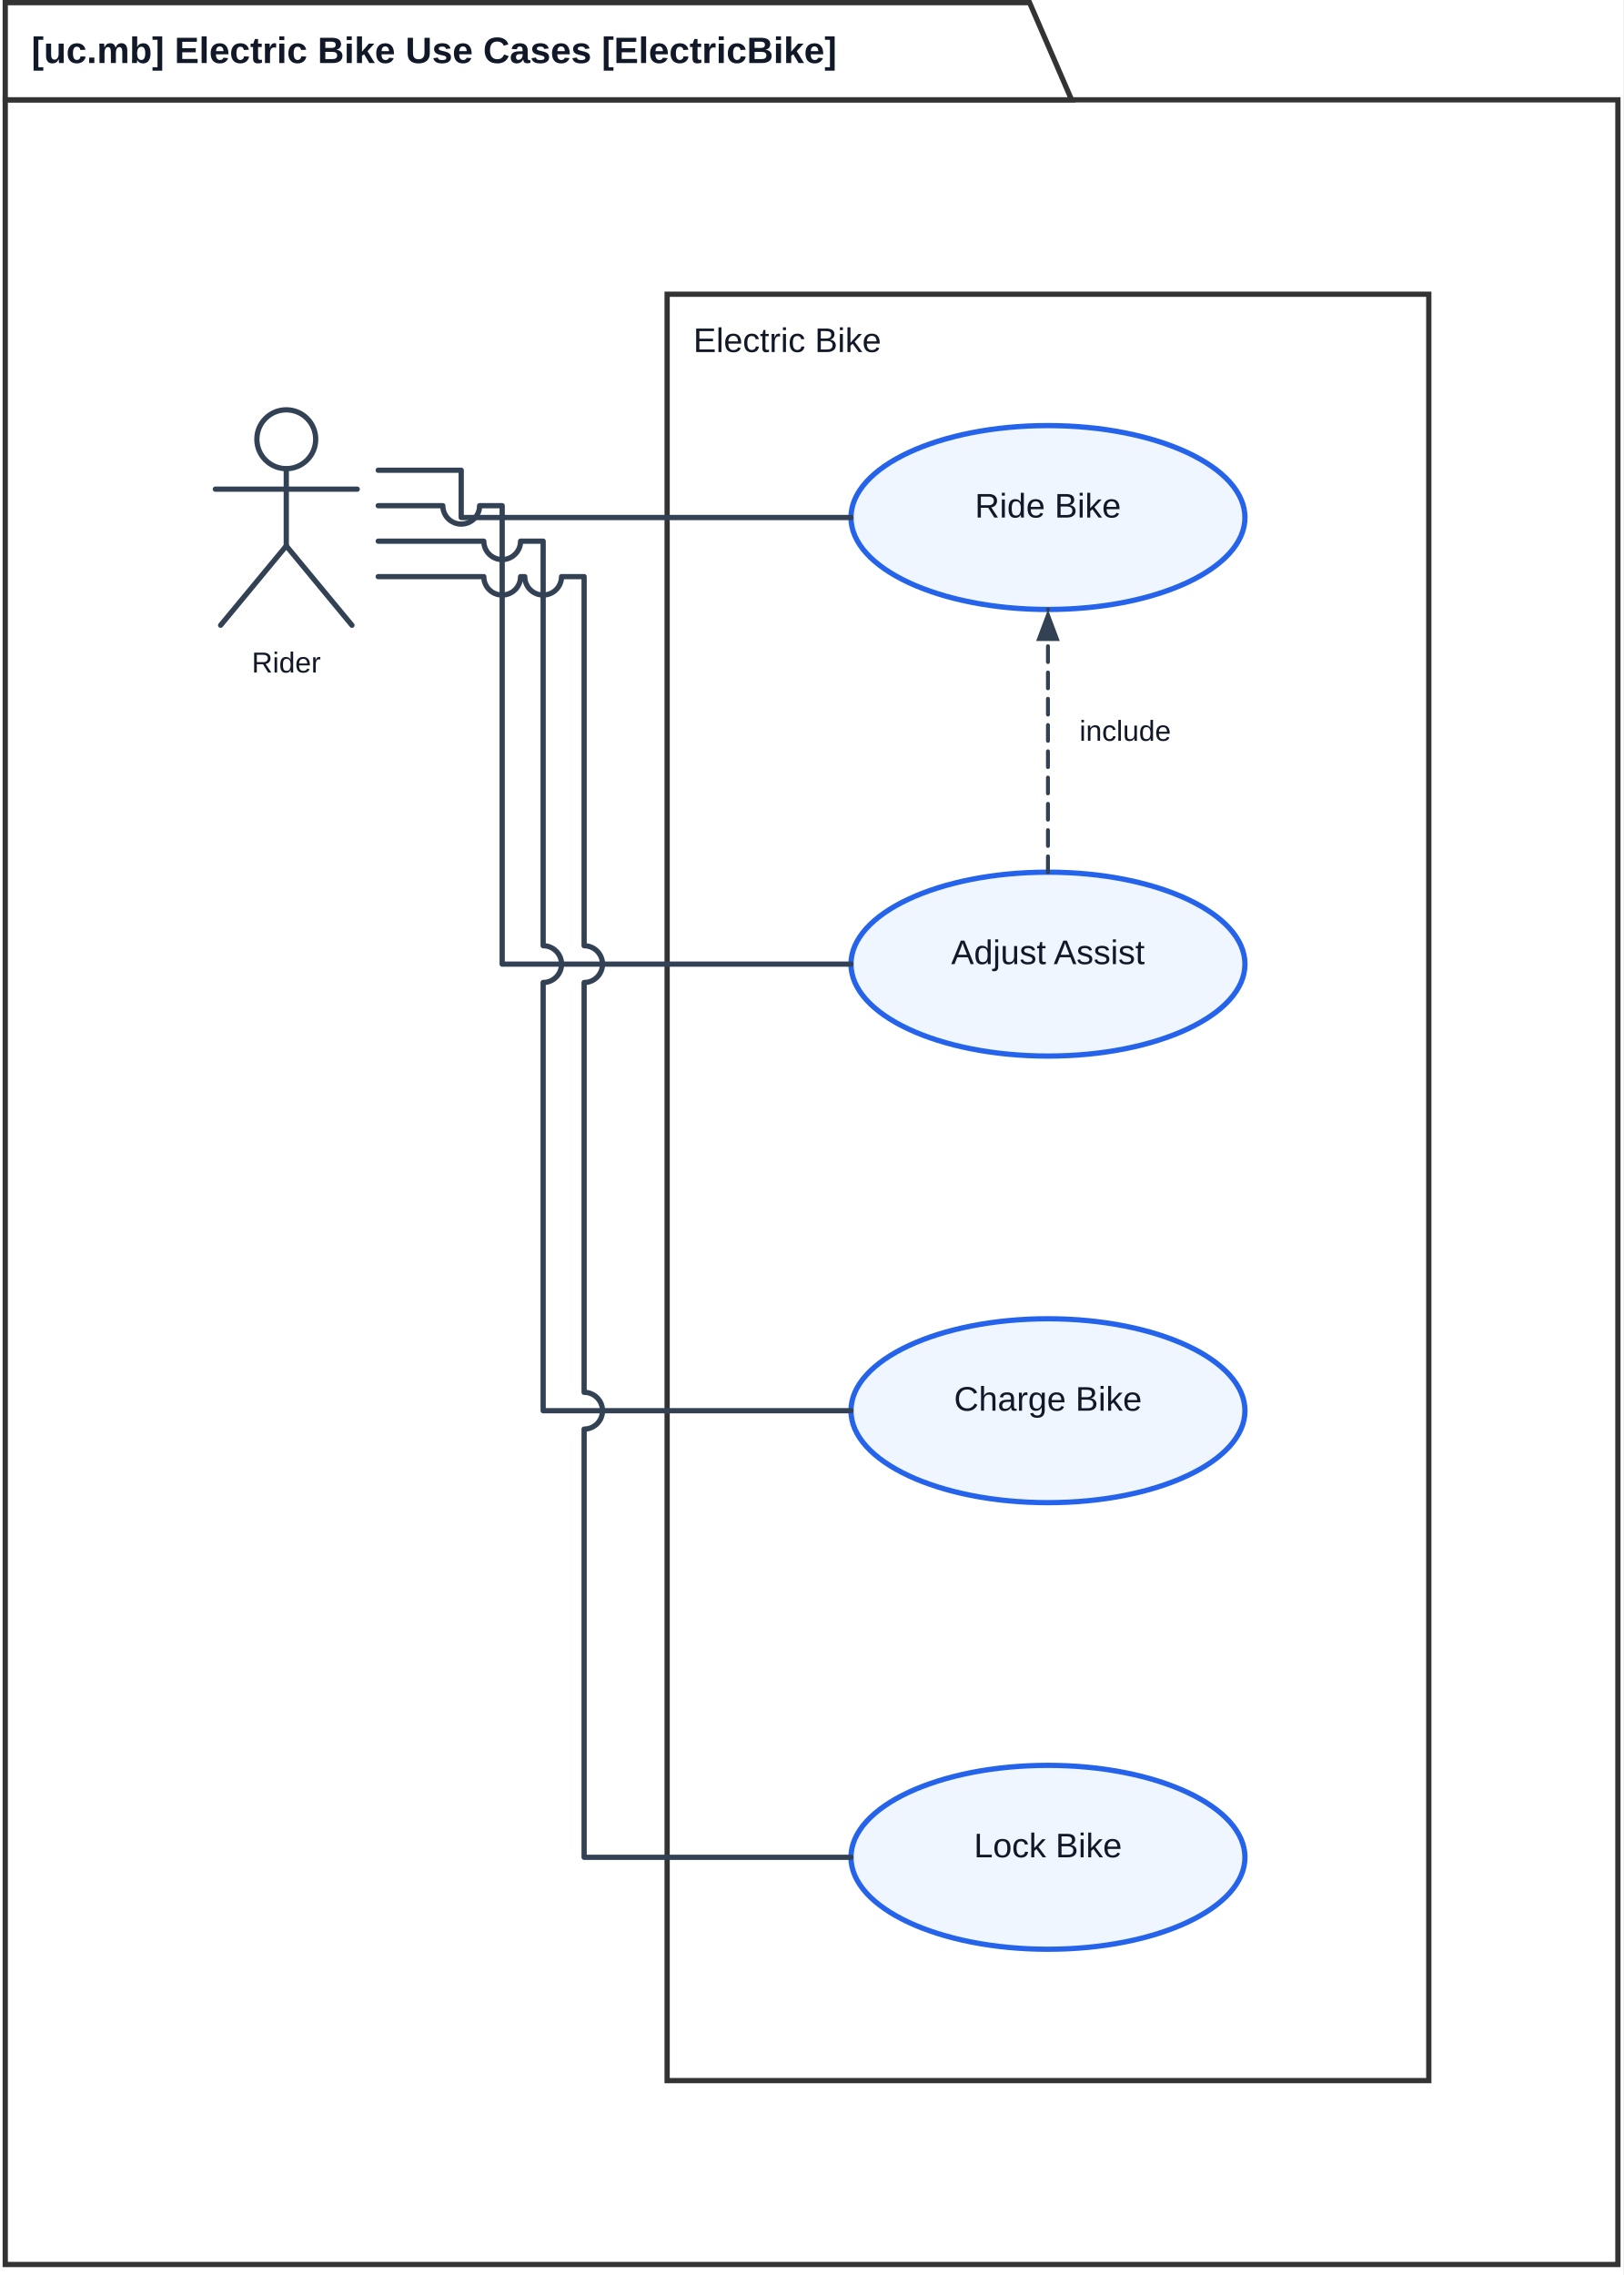
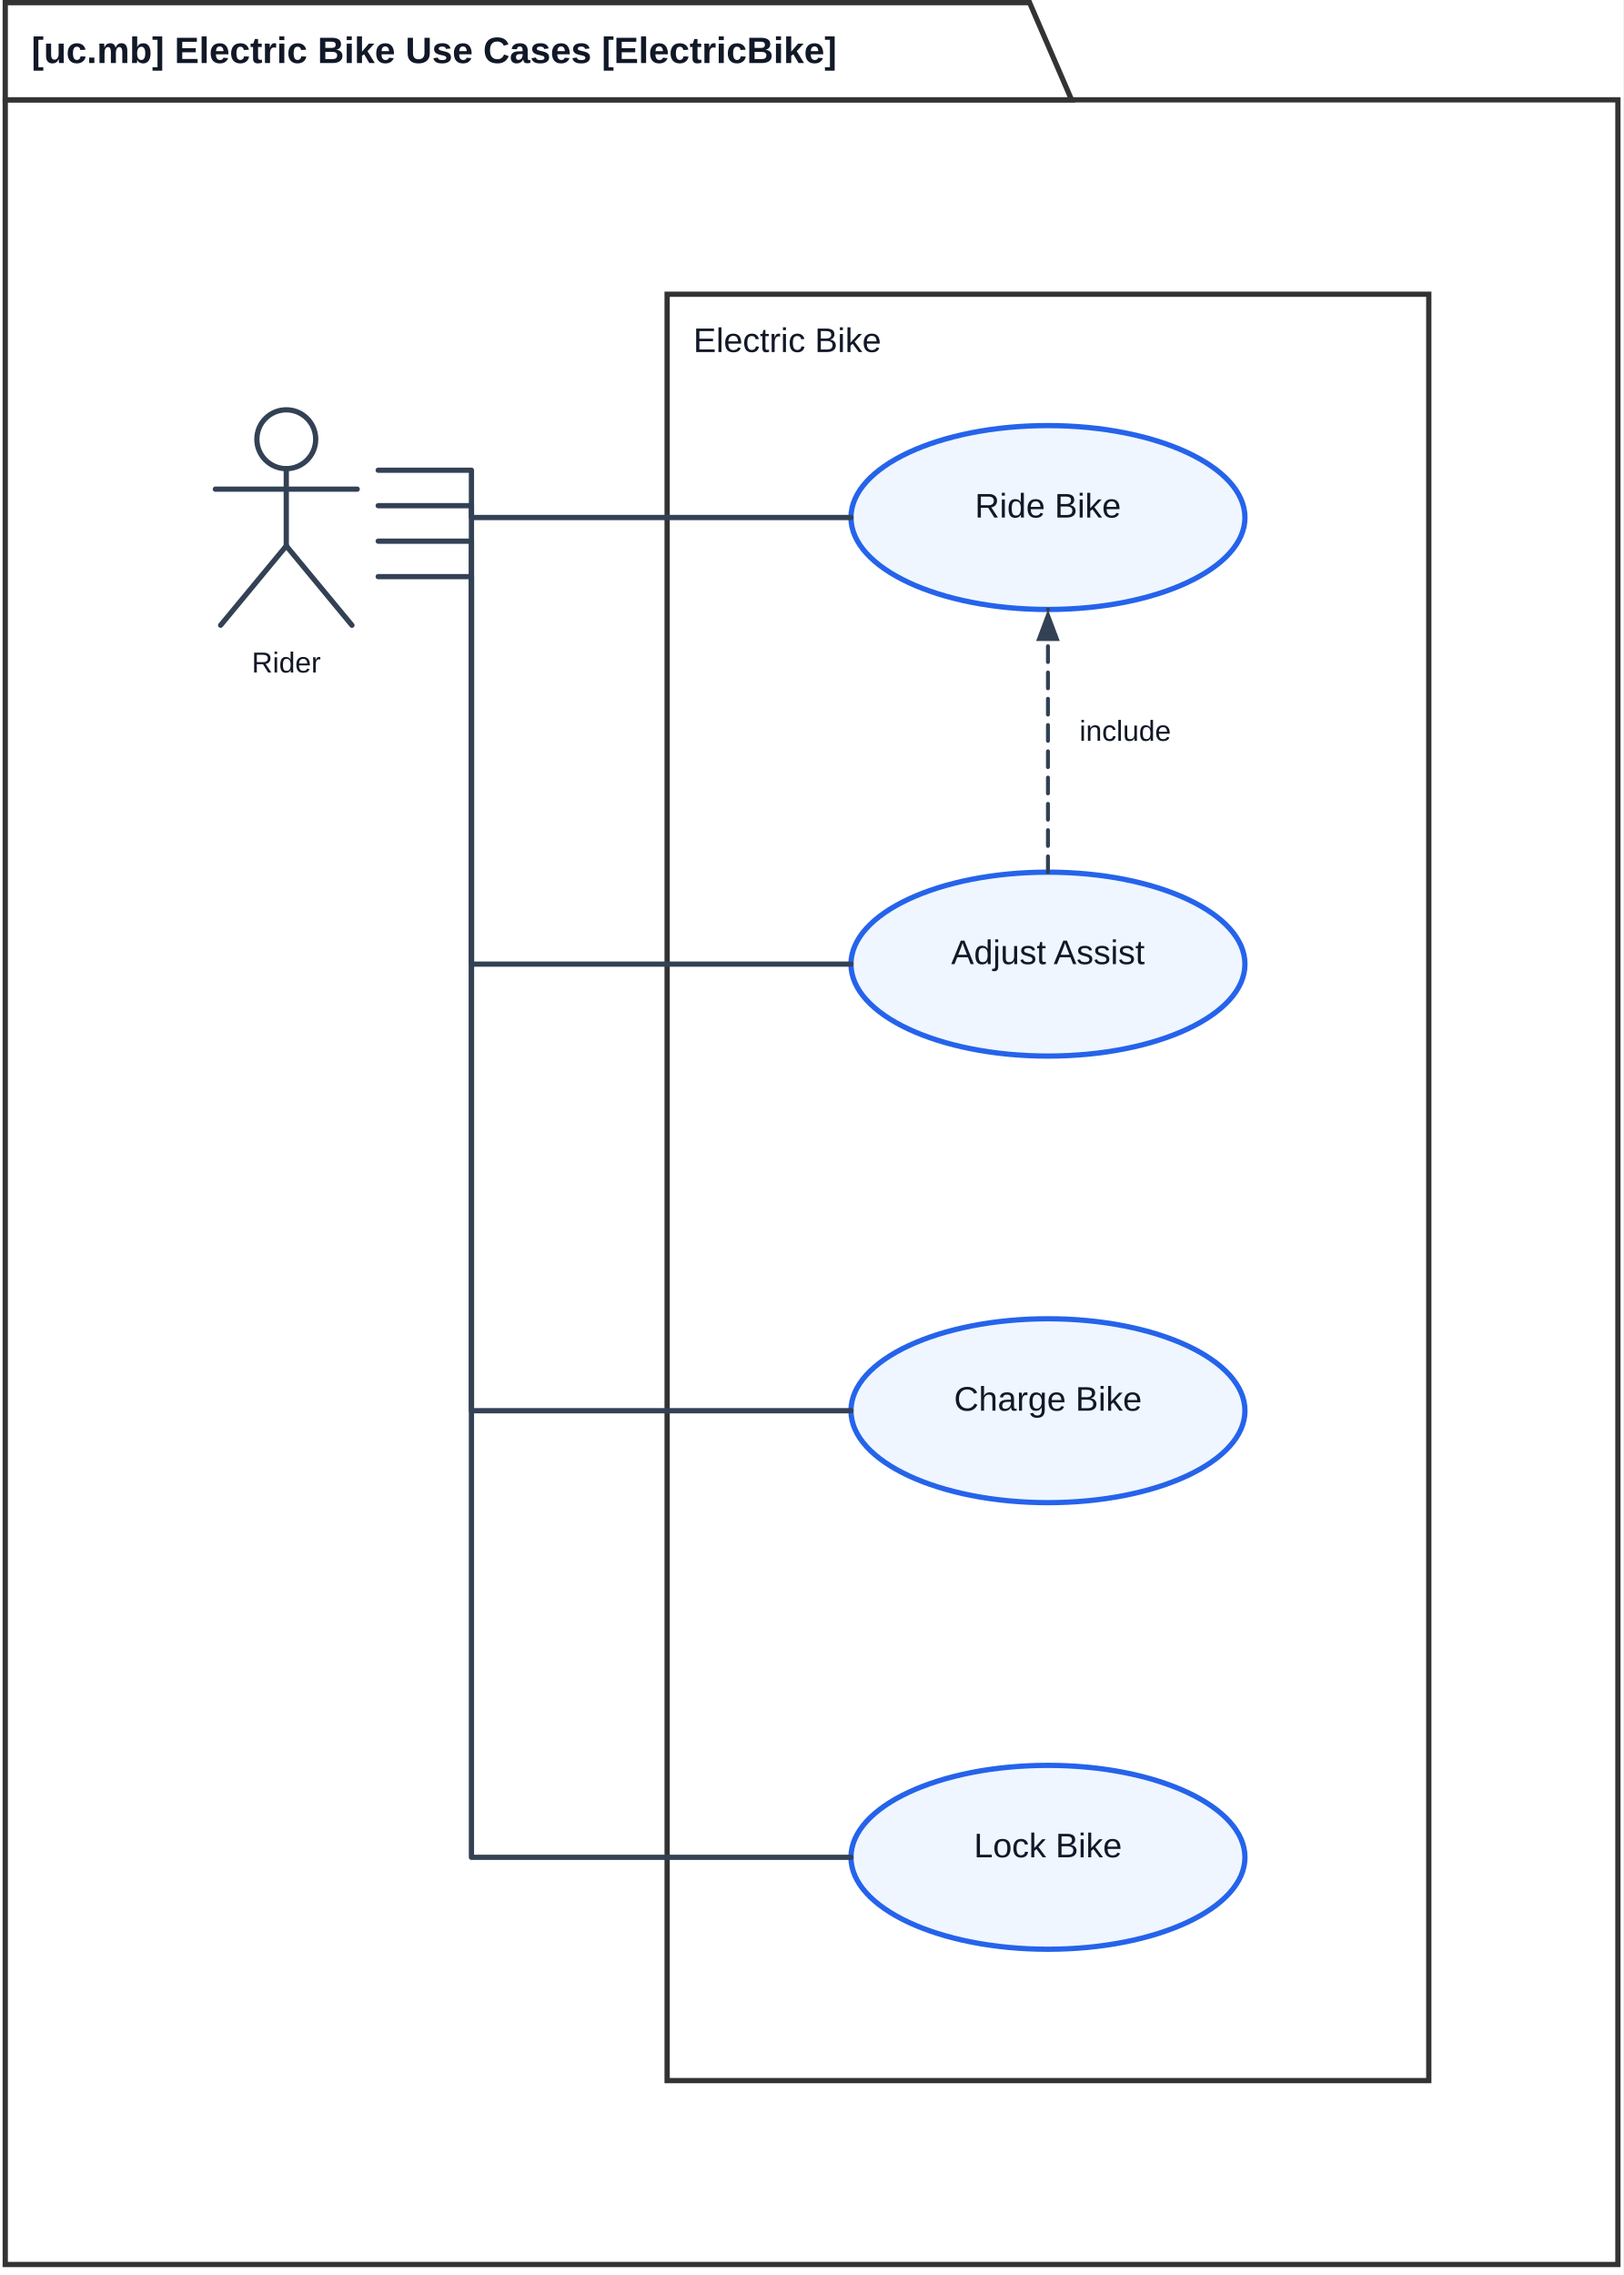
<svg xmlns="http://www.w3.org/2000/svg" width="618" height="866" viewBox="0 0 618 866">
  <defs>
    <style>text{font-family:Arial,Helvetica,sans-serif;fill:#111827}.label{font-size:13px}.small{font-size:11px}.header{font-size:14px;font-weight:600}</style>
    <marker id="arrow" markerWidth="8" markerHeight="6" refX="8" refY="3" orient="auto">
      <polygon points="0 0,8 3,0 6" fill="#1D4ED8" />
    </marker>
    <marker id="arrow-dark" markerWidth="8" markerHeight="6" refX="8" refY="3" orient="auto">
      <polygon points="0 0,8 3,0 6" fill="#334155" />
    </marker>
    <marker id="composition" markerWidth="12" markerHeight="12" refX="0" refY="6" orient="auto" markerUnits="strokeWidth">
      <polygon points="0 6,6 0,12 6,6 12" fill="#111827" stroke="#111827" />
    </marker>
  </defs>
  <rect x="0" y="0" width="618" height="866" fill="#FFFFFF" />
  <rect x="2" y="38" width="614" height="824" fill="none" stroke="#333333" stroke-width="2" />
  <path d="M 2 1 H 392 L 408 38 H 2 Z" fill="#FFFFFF" stroke="#333333" stroke-width="2" />
  <text class="header" x="12" y="24">[uc.mb] Electric Bike Use Cases [ElectricBike]</text>
  <rect x="2" y="38" width="614" height="826" fill="none" stroke="#333333" stroke-width="0" />
  <g transform="translate(2,40)">
    <rect id="bikeBoundary" x="252" y="72" width="290" height="680" rx="0" fill="#FFFFFF" stroke="#333333" stroke-width="2" />
    <text class="label" x="262" y="94">Electric Bike</text>
    <circle id="rider" cx="107" cy="127.2" r="11.2" fill="#FFFFFF" stroke="#334155" stroke-width="2" />
    <line x1="107" y1="138.4" x2="107" y2="167.8" stroke="#334155" stroke-width="2" stroke-linecap="round" />
    <line x1="80" y1="146.2" x2="134" y2="146.2" stroke="#334155" stroke-width="2" stroke-linecap="round" />
    <line x1="107" y1="167.8" x2="82" y2="198" stroke="#334155" stroke-width="2" stroke-linecap="round" />
    <line x1="107" y1="167.8" x2="132" y2="198" stroke="#334155" stroke-width="2" stroke-linecap="round" />
    <text class="small" text-anchor="middle" x="107" y="216">Rider</text>
    <ellipse id="rideBikeUseCase" cx="397" cy="157" rx="75" ry="35" fill="#EFF6FF" stroke="#2563EB" stroke-width="2" />
    <text class="label" text-anchor="middle" x="397" y="157">Ride Bike</text>
    <ellipse id="adjustAssistUseCase" cx="397" cy="327" rx="75" ry="35" fill="#EFF6FF" stroke="#2563EB" stroke-width="2" />
    <text class="label" text-anchor="middle" x="397" y="327">Adjust Assist</text>
    <ellipse id="chargeBikeUseCase" cx="397" cy="497" rx="75" ry="35" fill="#EFF6FF" stroke="#2563EB" stroke-width="2" />
    <text class="label" text-anchor="middle" x="397" y="497">Charge Bike</text>
    <ellipse id="lockBikeUseCase" cx="397" cy="667" rx="75" ry="35" fill="#EFF6FF" stroke="#2563EB" stroke-width="2" />
    <text class="label" text-anchor="middle" x="397" y="667">Lock Bike</text>
-     <path d="M 142,139 L 173.6,139 L 173.6,157 L 322,157" fill="none" stroke="#334155" stroke-width="2" stroke-linejoin="round" stroke-linecap="round" />
-     <path d="M 142,152.5 L 166.6,152.5 A 7 7 0 0 0 180.6,152.5 L 189.2,152.5 L 189.2,327 L 322,327" fill="none" stroke="#334155" stroke-width="2" stroke-linejoin="round" stroke-linecap="round" />
-     <path d="M 142,166 L 182.2,166 A 7 7 0 0 0 196.2,166 L 204.8,166 L 204.8,320 A 7 7 0 0 1 204.8,334 L 204.8,497 L 322,497" fill="none" stroke="#334155" stroke-width="2" stroke-linejoin="round" stroke-linecap="round" />
-     <path d="M 142,179.5 L 182.2,179.5 A 7 7 0 0 0 196.2,179.5 L 197.8,179.5 A 7 7 0 0 0 211.8,179.5 L 220.4,179.5 L 220.4,320 A 7 7 0 0 1 220.4,334 L 220.4,490 A 7 7 0 0 1 220.4,504 L 220.4,667 L 322,667" fill="none" stroke="#334155" stroke-width="2" stroke-linejoin="round" stroke-linecap="round" />
+     <path d="M 142,139 L 177.5,139 L 177.5,157 L 322,157" fill="none" stroke="#334155" stroke-width="2" stroke-linejoin="round" stroke-linecap="round" />
+     <path d="M 142,152.5 L 177.5,152.5 L 177.5,327 L 322,327" fill="none" stroke="#334155" stroke-width="2" stroke-linejoin="round" stroke-linecap="round" />
+     <path d="M 142,166 L 177.5,166 L 177.5,497 L 322,497" fill="none" stroke="#334155" stroke-width="2" stroke-linejoin="round" stroke-linecap="round" />
+     <path d="M 142,179.5 L 177.5,179.5 L 177.5,667 L 322,667" fill="none" stroke="#334155" stroke-width="2" stroke-linejoin="round" stroke-linecap="round" />
    <path d="M 397,292 L 397,192" fill="none" stroke="#334155" stroke-width="1.5" stroke-linejoin="round" stroke-linecap="round" stroke-dasharray="6 4" marker-end="url(#arrow-dark)" />
    <text class="small" x="409" y="242">include</text>
  </g>
</svg>
